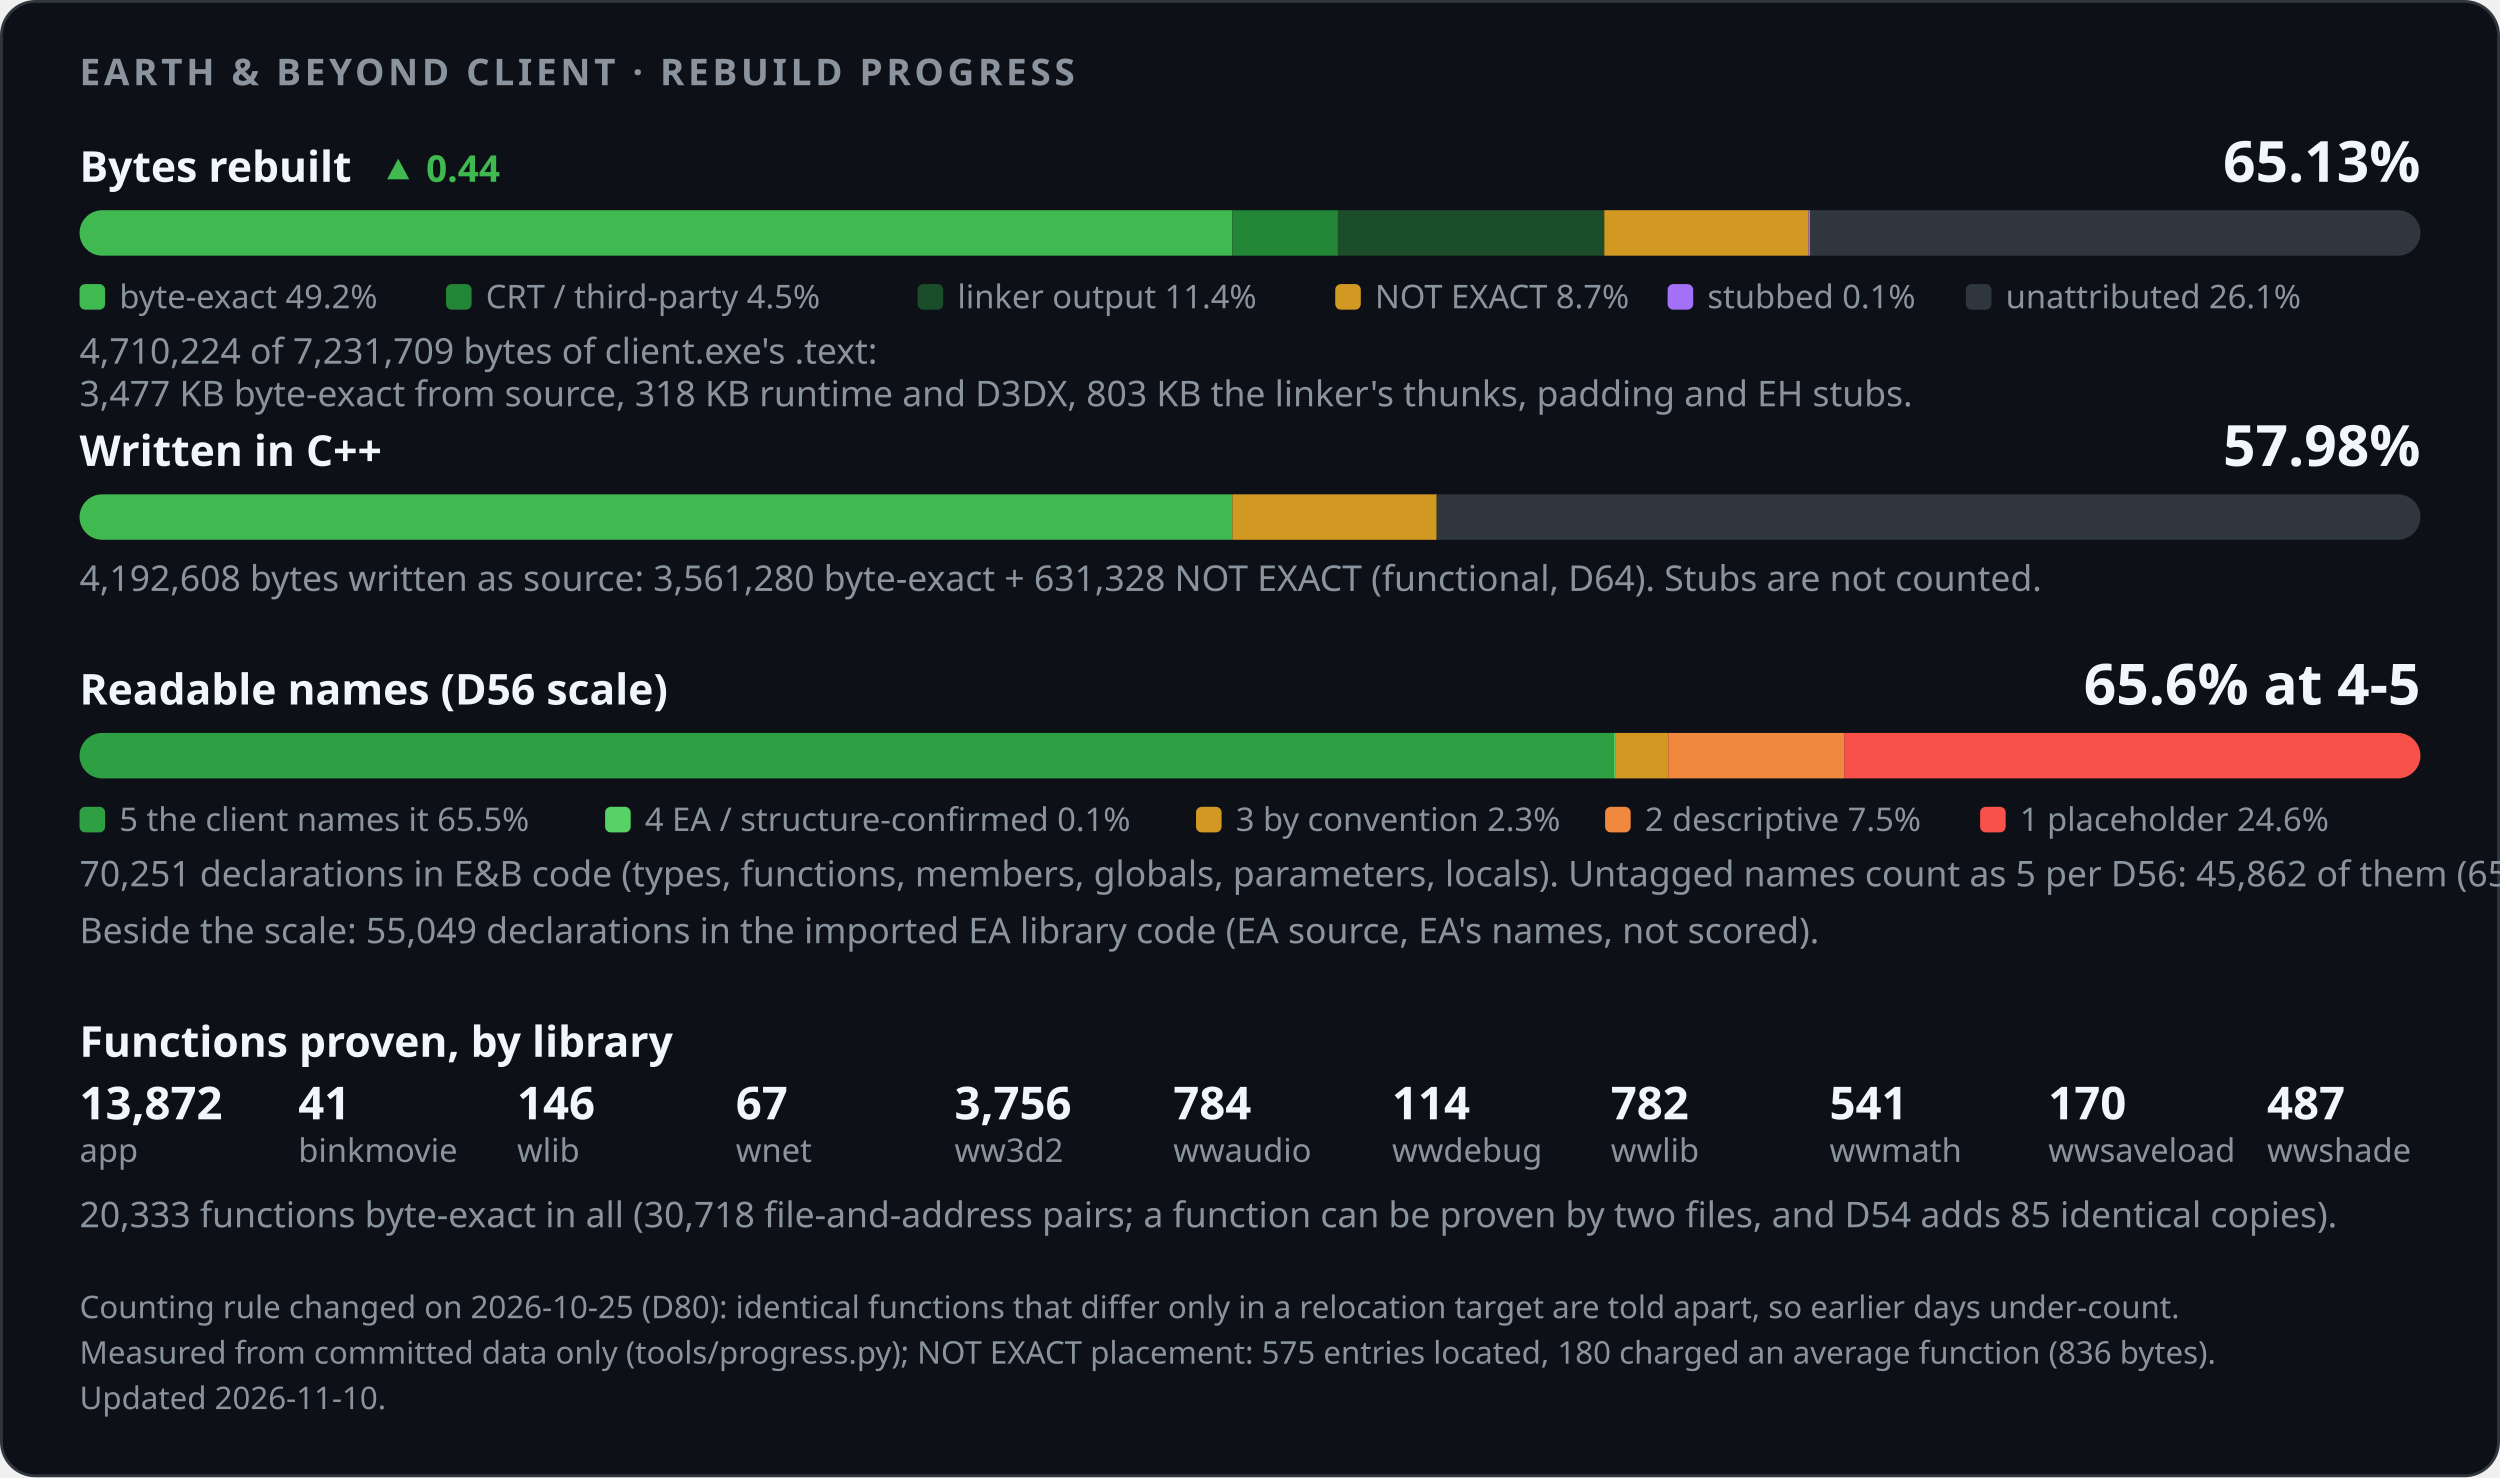
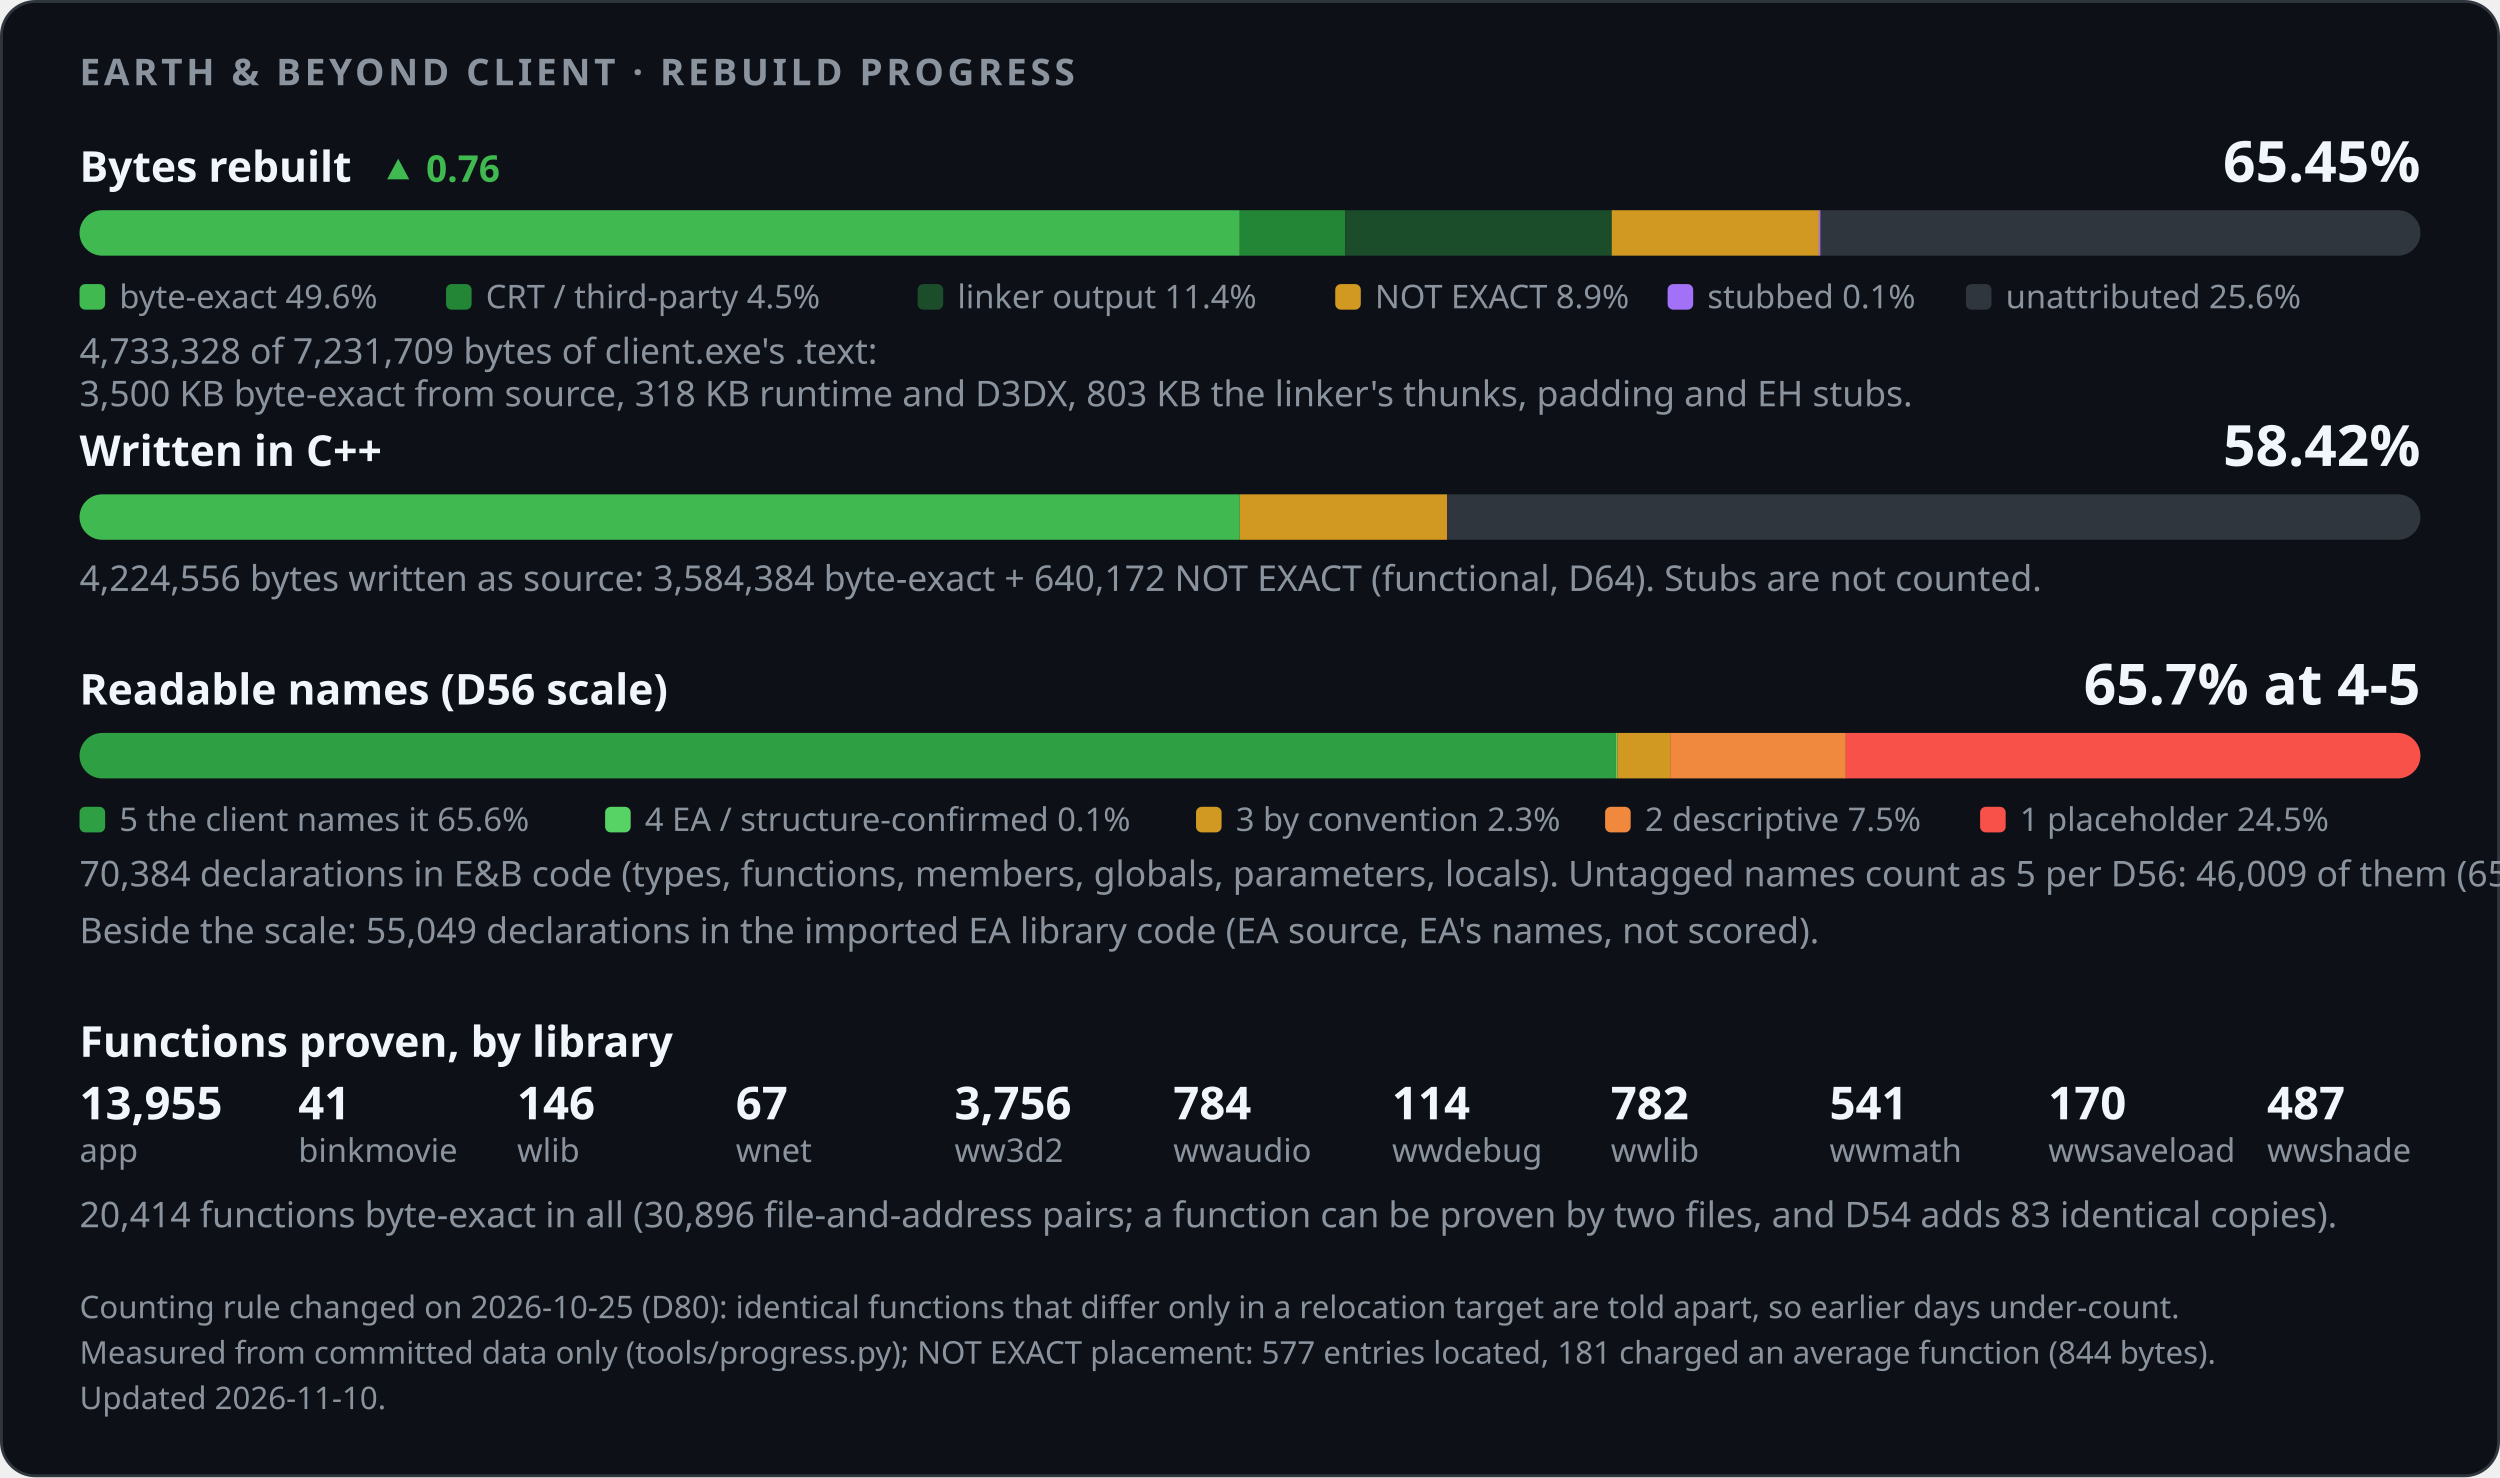
<svg xmlns="http://www.w3.org/2000/svg" width="880" height="520" viewBox="0 0 880 520" role="img" aria-labelledby="title desc">
  <style>
    .card { fill: #0d1117; stroke: #30363d; } .strong { fill: #f0f6fc; } .muted { fill: #8b949e; }
    .grid { stroke: #30363d; } .up { fill: #3fb950; } .down { fill: #f85149; }
    .s-exact { fill: #3fb950; } .s-notexact { fill: #d29922; } .s-stub { fill: #a371f7; }
    .s-third { fill: #238636; } .s-linker { fill: #1b4d2b; } .s-unattr { fill: #30363d; }
    .l-exact { stroke: #3fb950; } .l-written { stroke: #58a6ff; }
    @media (prefers-color-scheme: light) {
      .card { fill: #ffffff; stroke: #d0d7de; } .strong { fill: #1f2328; } .muted { fill: #59636e; }
      .grid { stroke: #d0d7de; } .up { fill: #1a7f37; } .down { fill: #cf222e; }
      .s-exact { fill: #1a7f37; } .s-third { fill: #4ac26b; } .s-linker { fill: #aceebb; } .s-unattr { fill: #d0d7de; }
      .l-exact { stroke: #1a7f37; } .l-written { stroke: #0969da; }
    }
  </style>
  <rect class="card" x="0.5" y="0.5" width="879" height="519" rx="12" />
  <g font-family="-apple-system,BlinkMacSystemFont,'Segoe UI','Noto Sans',Helvetica,Arial,sans-serif">
    <text x="28" y="30" class="muted" font-size="13" font-weight="600" letter-spacing="1.3">EARTH &amp; BEYOND CLIENT · REBUILD PROGRESS</text>
-     <text x="28" y="64" class="strong" font-size="15" font-weight="600">Bytes rebuilt<tspan class="up" dx="10" font-size="13" font-weight="600">▲ 0.44</tspan>
+     <text x="28" y="64" class="strong" font-size="15" font-weight="600">Bytes rebuilt<tspan class="up" dx="10" font-size="13" font-weight="600">▲ 0.76</tspan>
    </text>
-     <text x="852" y="64" class="strong" font-size="20" font-weight="700" text-anchor="end">65.13%</text>
+     <text x="852" y="64" class="strong" font-size="20" font-weight="700" text-anchor="end">65.45%</text>
    <clipPath id="clip74">
      <rect x="28" y="74" width="824" height="16" rx="8.0" />
    </clipPath>
    <g clip-path="url(#clip74)">
-       <rect x="28.00" y="74" width="405.78" height="16" class="s-exact" />
-       <rect x="433.78" y="74" width="37.17" height="16" class="s-third" />
-       <rect x="470.95" y="74" width="93.74" height="16" class="s-linker" />
-       <rect x="564.70" y="74" width="71.94" height="16" class="s-notexact" />
-       <rect x="636.63" y="74" width="0.61" height="16" class="s-stub" />
-       <rect x="637.24" y="74" width="214.76" height="16" class="s-unattr" />
+       <rect x="28.00" y="74" width="408.41" height="16" class="s-exact" />
+       <rect x="436.41" y="74" width="37.17" height="16" class="s-third" />
+       <rect x="473.59" y="74" width="93.74" height="16" class="s-linker" />
+       <rect x="567.33" y="74" width="72.94" height="16" class="s-notexact" />
+       <rect x="640.27" y="74" width="0.61" height="16" class="s-stub" />
+       <rect x="640.88" y="74" width="211.12" height="16" class="s-unattr" />
    </g>
    <rect x="28" y="100" width="9" height="9" rx="2" class="s-exact" />
-     <text x="42" y="108.5" class="muted" font-size="11.5">byte-exact 49.2%</text>
+     <text x="42" y="108.5" class="muted" font-size="11.5">byte-exact 49.6%</text>
    <rect x="157" y="100" width="9" height="9" rx="2" class="s-third" />
    <text x="171" y="108.5" class="muted" font-size="11.5">CRT / third-party 4.5%</text>
    <rect x="323" y="100" width="9" height="9" rx="2" class="s-linker" />
    <text x="337" y="108.5" class="muted" font-size="11.5">linker output 11.4%</text>
    <rect x="470" y="100" width="9" height="9" rx="2" class="s-notexact" />
-     <text x="484" y="108.5" class="muted" font-size="11.5">NOT EXACT 8.7%</text>
+     <text x="484" y="108.5" class="muted" font-size="11.5">NOT EXACT 8.9%</text>
    <rect x="587" y="100" width="9" height="9" rx="2" class="s-stub" />
    <text x="601" y="108.5" class="muted" font-size="11.5">stubbed 0.1%</text>
    <rect x="692" y="100" width="9" height="9" rx="2" class="s-unattr" />
-     <text x="706" y="108.5" class="muted" font-size="11.5">unattributed 26.1%</text>
-     <text x="28" y="128" class="muted" font-size="12.5">4,710,224 of 7,231,709 bytes of client.exe's .text:</text>
-     <text x="28" y="143" class="muted" font-size="12.5">3,477 KB byte-exact from source, 318 KB runtime and D3DX, 803 KB the linker's thunks, padding and EH stubs.</text>
+     <text x="706" y="108.5" class="muted" font-size="11.5">unattributed 25.6%</text>
+     <text x="28" y="128" class="muted" font-size="12.5">4,733,328 of 7,231,709 bytes of client.exe's .text:</text>
+     <text x="28" y="143" class="muted" font-size="12.5">3,500 KB byte-exact from source, 318 KB runtime and D3DX, 803 KB the linker's thunks, padding and EH stubs.</text>
    <text x="28" y="164" class="strong" font-size="15" font-weight="600">Written in C++</text>
-     <text x="852" y="164" class="strong" font-size="20" font-weight="700" text-anchor="end">57.98%</text>
+     <text x="852" y="164" class="strong" font-size="20" font-weight="700" text-anchor="end">58.42%</text>
    <clipPath id="clip174">
      <rect x="28" y="174" width="824" height="16" rx="8.0" />
    </clipPath>
    <g clip-path="url(#clip174)">
-       <rect x="28.00" y="174" width="405.78" height="16" class="s-exact" />
-       <rect x="433.78" y="174" width="71.94" height="16" class="s-notexact" />
-       <rect x="505.72" y="174" width="346.28" height="16" class="s-unattr" />
+       <rect x="28.00" y="174" width="408.41" height="16" class="s-exact" />
+       <rect x="436.41" y="174" width="72.94" height="16" class="s-notexact" />
+       <rect x="509.36" y="174" width="342.64" height="16" class="s-unattr" />
    </g>
-     <text x="28" y="208" class="muted" font-size="12.5">4,192,608 bytes written as source: 3,561,280 byte-exact + 631,328 NOT EXACT (functional, D64). Stubs are not counted.</text>
+     <text x="28" y="208" class="muted" font-size="12.5">4,224,556 bytes written as source: 3,584,384 byte-exact + 640,172 NOT EXACT (functional, D64). Stubs are not counted.</text>
    <text x="28" y="248" class="strong" font-size="15" font-weight="600">Readable names (D56 scale)</text>
-     <text x="852" y="248" class="strong" font-size="20" font-weight="700" text-anchor="end">65.6% at 4-5</text>
+     <text x="852" y="248" class="strong" font-size="20" font-weight="700" text-anchor="end">65.7% at 4-5</text>
    <clipPath id="clip258">
      <rect x="28" y="258" width="824" height="16" rx="8.0" />
    </clipPath>
    <g clip-path="url(#clip258)">
-       <rect x="28.00" y="258" width="540.08" height="16" fill="#2ea043" />
-       <rect x="568.08" y="258" width="0.45" height="16" fill="#56d364" />
-       <rect x="568.52" y="258" width="18.68" height="16" fill="#d29922" />
-       <rect x="587.21" y="258" width="61.94" height="16" fill="#f0883e" />
-       <rect x="649.15" y="258" width="202.85" height="16" fill="#f85149" />
+       <rect x="28.00" y="258" width="540.80" height="16" fill="#2ea043" />
+       <rect x="568.80" y="258" width="0.44" height="16" fill="#56d364" />
+       <rect x="569.25" y="258" width="18.64" height="16" fill="#d29922" />
+       <rect x="587.89" y="258" width="61.85" height="16" fill="#f0883e" />
+       <rect x="649.73" y="258" width="202.27" height="16" fill="#f85149" />
    </g>
    <rect x="28" y="284" width="9" height="9" rx="2" fill="#2ea043" />
-     <text x="42" y="292.5" class="muted" font-size="11.5">5 the client names it 65.5%</text>
+     <text x="42" y="292.5" class="muted" font-size="11.5">5 the client names it 65.6%</text>
    <rect x="213" y="284" width="9" height="9" rx="2" fill="#56d364" />
    <text x="227" y="292.5" class="muted" font-size="11.5">4 EA / structure-confirmed 0.1%</text>
    <rect x="421" y="284" width="9" height="9" rx="2" fill="#d29922" />
    <text x="435" y="292.5" class="muted" font-size="11.5">3 by convention 2.3%</text>
    <rect x="565" y="284" width="9" height="9" rx="2" fill="#f0883e" />
    <text x="579" y="292.5" class="muted" font-size="11.5">2 descriptive 7.5%</text>
    <rect x="697" y="284" width="9" height="9" rx="2" fill="#f85149" />
-     <text x="711" y="292.5" class="muted" font-size="11.5">1 placeholder 24.6%</text>
-     <text x="28" y="312" class="muted" font-size="12.5">70,251 declarations in E&amp;B code (types, functions, members, globals, parameters, locals). Untagged names count as 5 per D56: 45,862 of them (65.3%).</text>
+     <text x="711" y="292.5" class="muted" font-size="11.5">1 placeholder 24.5%</text>
+     <text x="28" y="312" class="muted" font-size="12.5">70,384 declarations in E&amp;B code (types, functions, members, globals, parameters, locals). Untagged names count as 5 per D56: 46,009 of them (65.4%).</text>
    <text x="28" y="332" class="muted" font-size="12.5">Beside the scale: 55,049 declarations in the imported EA library code (EA source, EA's names, not scored).</text>
    <text x="28" y="372" class="strong" font-size="15" font-weight="600">Functions proven, by library</text>
-     <text x="28" y="394" class="strong" font-size="16" font-weight="700">13,872</text>
+     <text x="28" y="394" class="strong" font-size="16" font-weight="700">13,955</text>
    <text x="28" y="409" class="muted" font-size="11.5">app</text>
    <text x="105" y="394" class="strong" font-size="16" font-weight="700">41</text>
    <text x="105" y="409" class="muted" font-size="11.5">binkmovie</text>
    <text x="182" y="394" class="strong" font-size="16" font-weight="700">146</text>
    <text x="182" y="409" class="muted" font-size="11.5">wlib</text>
    <text x="259" y="394" class="strong" font-size="16" font-weight="700">67</text>
    <text x="259" y="409" class="muted" font-size="11.5">wnet</text>
    <text x="336" y="394" class="strong" font-size="16" font-weight="700">3,756</text>
    <text x="336" y="409" class="muted" font-size="11.5">ww3d2</text>
    <text x="413" y="394" class="strong" font-size="16" font-weight="700">784</text>
    <text x="413" y="409" class="muted" font-size="11.5">wwaudio</text>
    <text x="490" y="394" class="strong" font-size="16" font-weight="700">114</text>
    <text x="490" y="409" class="muted" font-size="11.5">wwdebug</text>
    <text x="567" y="394" class="strong" font-size="16" font-weight="700">782</text>
    <text x="567" y="409" class="muted" font-size="11.5">wwlib</text>
    <text x="644" y="394" class="strong" font-size="16" font-weight="700">541</text>
    <text x="644" y="409" class="muted" font-size="11.5">wwmath</text>
    <text x="721" y="394" class="strong" font-size="16" font-weight="700">170</text>
    <text x="721" y="409" class="muted" font-size="11.5">wwsaveload</text>
    <text x="798" y="394" class="strong" font-size="16" font-weight="700">487</text>
    <text x="798" y="409" class="muted" font-size="11.5">wwshade</text>
-     <text x="28" y="432" class="muted" font-size="12.5">20,333 functions byte-exact in all (30,718 file-and-address pairs; a function can be proven by two files, and D54 adds 85 identical copies).</text>
+     <text x="28" y="432" class="muted" font-size="12.5">20,414 functions byte-exact in all (30,896 file-and-address pairs; a function can be proven by two files, and D54 adds 83 identical copies).</text>
    <text x="28" y="464" class="muted" font-size="11">Counting rule changed on 2026-10-25 (D80): identical functions that differ only in a relocation target are told apart, so earlier days under-count.</text>
-     <text x="28" y="480" class="muted" font-size="11">Measured from committed data only (tools/progress.py); NOT EXACT placement: 575 entries located, 180 charged an average function (836 bytes).</text>
+     <text x="28" y="480" class="muted" font-size="11">Measured from committed data only (tools/progress.py); NOT EXACT placement: 577 entries located, 181 charged an average function (844 bytes).</text>
    <text x="28" y="496" class="muted" font-size="11">Updated 2026-11-10.</text>
  </g>
</svg>
